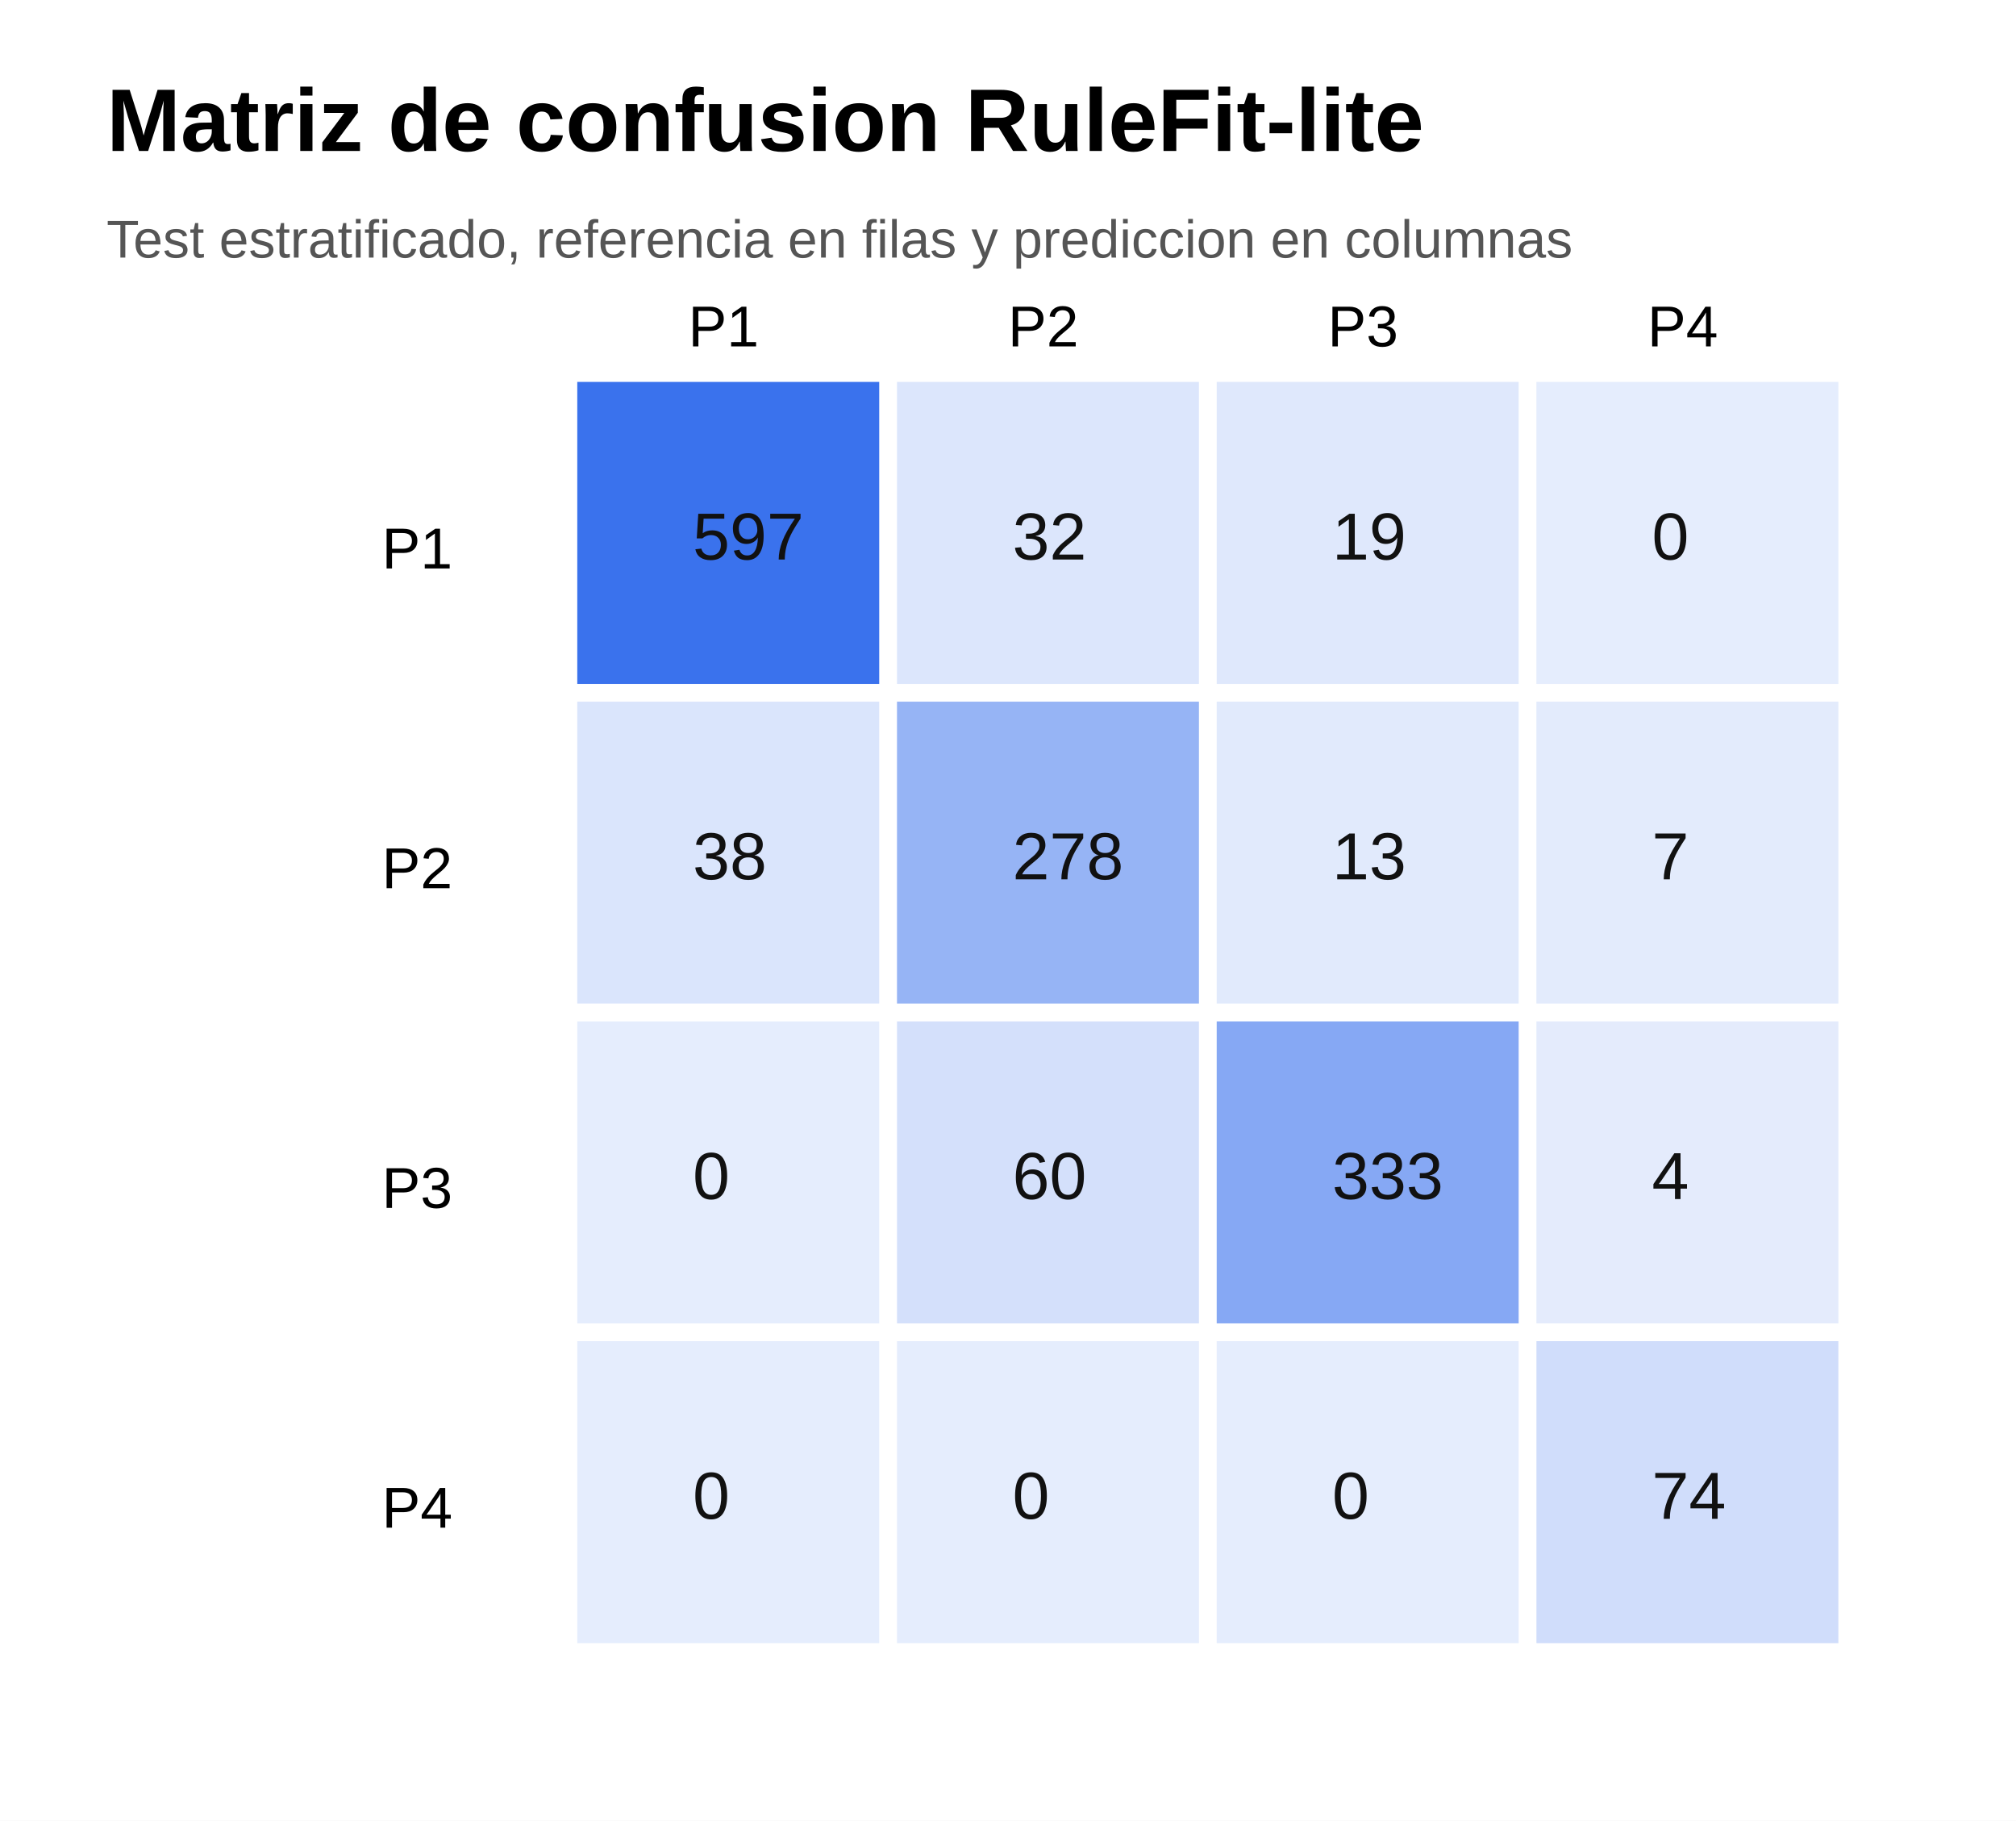
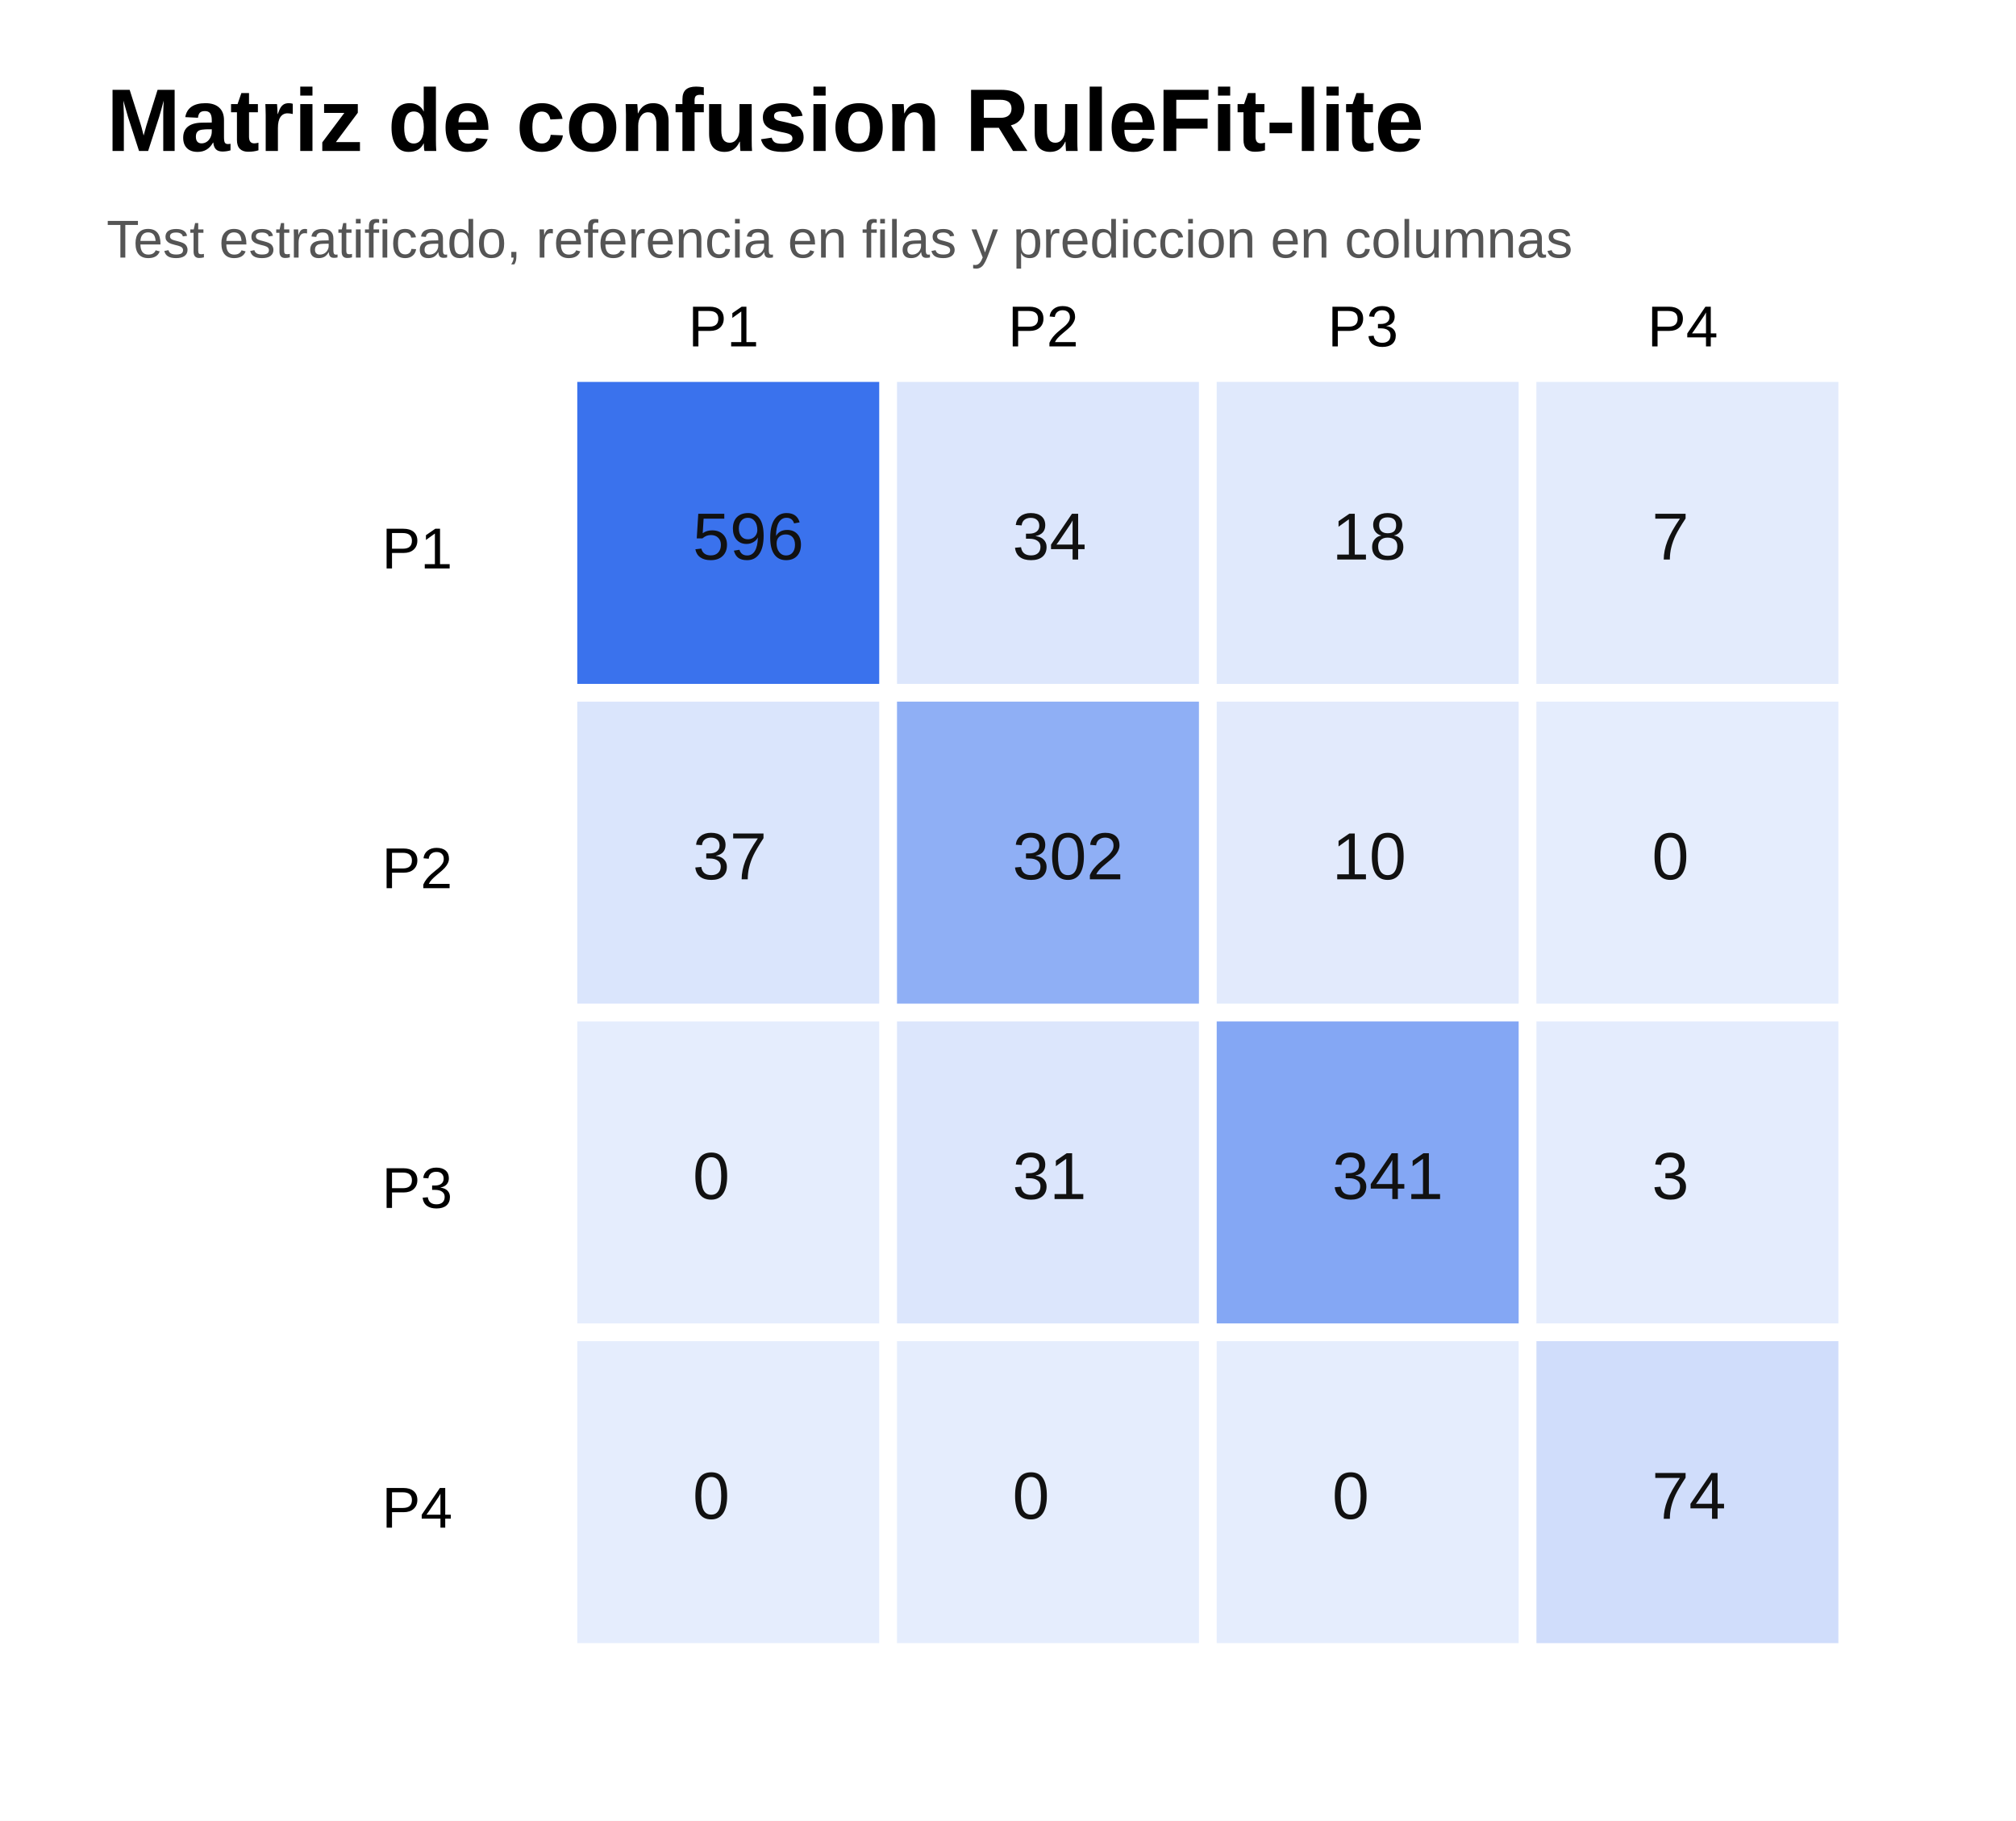
<svg xmlns="http://www.w3.org/2000/svg" width="454" height="410" viewBox="0 0 454 410">
  <rect width="100%" height="100%" fill="white" />
  <text x="24" y="34" font-family="Arial" font-size="20" font-weight="700">Matriz de confusion RuleFit-lite</text>
  <text x="24" y="58" font-family="Arial" font-size="12" fill="#555">Test estratificado, referencia en filas y prediccion en columnas</text>
  <text x="155" y="78" font-family="Arial" font-size="13">P1</text>
  <text x="86" y="128" font-family="Arial" font-size="13">P1</text>
  <text x="227" y="78" font-family="Arial" font-size="13">P2</text>
  <text x="86" y="200" font-family="Arial" font-size="13">P2</text>
  <text x="299" y="78" font-family="Arial" font-size="13">P3</text>
  <text x="86" y="272" font-family="Arial" font-size="13">P3</text>
  <text x="371" y="78" font-family="Arial" font-size="13">P4</text>
  <text x="86" y="344" font-family="Arial" font-size="13">P4</text>
  <rect x="130" y="86" width="68" height="68" fill="#2563eb" opacity="0.900" />
-   <text x="156" y="126" font-family="Arial" font-size="15" fill="#111">597</text>
-   <rect x="202" y="86" width="68" height="68" fill="#2563eb" opacity="0.162" />
-   <text x="228" y="126" font-family="Arial" font-size="15" fill="#111">32</text>
-   <rect x="274" y="86" width="68" height="68" fill="#2563eb" opacity="0.145" />
-   <text x="300" y="126" font-family="Arial" font-size="15" fill="#111">19</text>
-   <rect x="346" y="86" width="68" height="68" fill="#2563eb" opacity="0.120" />
-   <text x="372" y="126" font-family="Arial" font-size="15" fill="#111">0</text>
-   <rect x="130" y="158" width="68" height="68" fill="#2563eb" opacity="0.170" />
-   <text x="156" y="198" font-family="Arial" font-size="15" fill="#111">38</text>
-   <rect x="202" y="158" width="68" height="68" fill="#2563eb" opacity="0.483" />
-   <text x="228" y="198" font-family="Arial" font-size="15" fill="#111">278</text>
-   <rect x="274" y="158" width="68" height="68" fill="#2563eb" opacity="0.137" />
-   <text x="300" y="198" font-family="Arial" font-size="15" fill="#111">13</text>
-   <rect x="346" y="158" width="68" height="68" fill="#2563eb" opacity="0.129" />
-   <text x="372" y="198" font-family="Arial" font-size="15" fill="#111">7</text>
+   <text x="156" y="126" font-family="Arial" font-size="15" fill="#111">596</text>
+   <rect x="202" y="86" width="68" height="68" fill="#2563eb" opacity="0.164" />
+   <text x="228" y="126" font-family="Arial" font-size="15" fill="#111">34</text>
+   <rect x="274" y="86" width="68" height="68" fill="#2563eb" opacity="0.144" />
+   <text x="300" y="126" font-family="Arial" font-size="15" fill="#111">18</text>
+   <rect x="346" y="86" width="68" height="68" fill="#2563eb" opacity="0.129" />
+   <text x="372" y="126" font-family="Arial" font-size="15" fill="#111">7</text>
+   <rect x="130" y="158" width="68" height="68" fill="#2563eb" opacity="0.168" />
+   <text x="156" y="198" font-family="Arial" font-size="15" fill="#111">37</text>
+   <rect x="202" y="158" width="68" height="68" fill="#2563eb" opacity="0.515" />
+   <text x="228" y="198" font-family="Arial" font-size="15" fill="#111">302</text>
+   <rect x="274" y="158" width="68" height="68" fill="#2563eb" opacity="0.133" />
+   <text x="300" y="198" font-family="Arial" font-size="15" fill="#111">10</text>
+   <rect x="346" y="158" width="68" height="68" fill="#2563eb" opacity="0.120" />
+   <text x="372" y="198" font-family="Arial" font-size="15" fill="#111">0</text>
  <rect x="130" y="230" width="68" height="68" fill="#2563eb" opacity="0.120" />
  <text x="156" y="270" font-family="Arial" font-size="15" fill="#111">0</text>
-   <rect x="202" y="230" width="68" height="68" fill="#2563eb" opacity="0.198" />
-   <text x="228" y="270" font-family="Arial" font-size="15" fill="#111">60</text>
-   <rect x="274" y="230" width="68" height="68" fill="#2563eb" opacity="0.555" />
-   <text x="300" y="270" font-family="Arial" font-size="15" fill="#111">333</text>
-   <rect x="346" y="230" width="68" height="68" fill="#2563eb" opacity="0.125" />
-   <text x="372" y="270" font-family="Arial" font-size="15" fill="#111">4</text>
+   <rect x="202" y="230" width="68" height="68" fill="#2563eb" opacity="0.161" />
+   <text x="228" y="270" font-family="Arial" font-size="15" fill="#111">31</text>
+   <rect x="274" y="230" width="68" height="68" fill="#2563eb" opacity="0.566" />
+   <text x="300" y="270" font-family="Arial" font-size="15" fill="#111">341</text>
+   <rect x="346" y="230" width="68" height="68" fill="#2563eb" opacity="0.124" />
+   <text x="372" y="270" font-family="Arial" font-size="15" fill="#111">3</text>
  <rect x="130" y="302" width="68" height="68" fill="#2563eb" opacity="0.120" />
  <text x="156" y="342" font-family="Arial" font-size="15" fill="#111">0</text>
  <rect x="202" y="302" width="68" height="68" fill="#2563eb" opacity="0.120" />
  <text x="228" y="342" font-family="Arial" font-size="15" fill="#111">0</text>
  <rect x="274" y="302" width="68" height="68" fill="#2563eb" opacity="0.120" />
  <text x="300" y="342" font-family="Arial" font-size="15" fill="#111">0</text>
  <rect x="346" y="302" width="68" height="68" fill="#2563eb" opacity="0.217" />
  <text x="372" y="342" font-family="Arial" font-size="15" fill="#111">74</text>
</svg>
